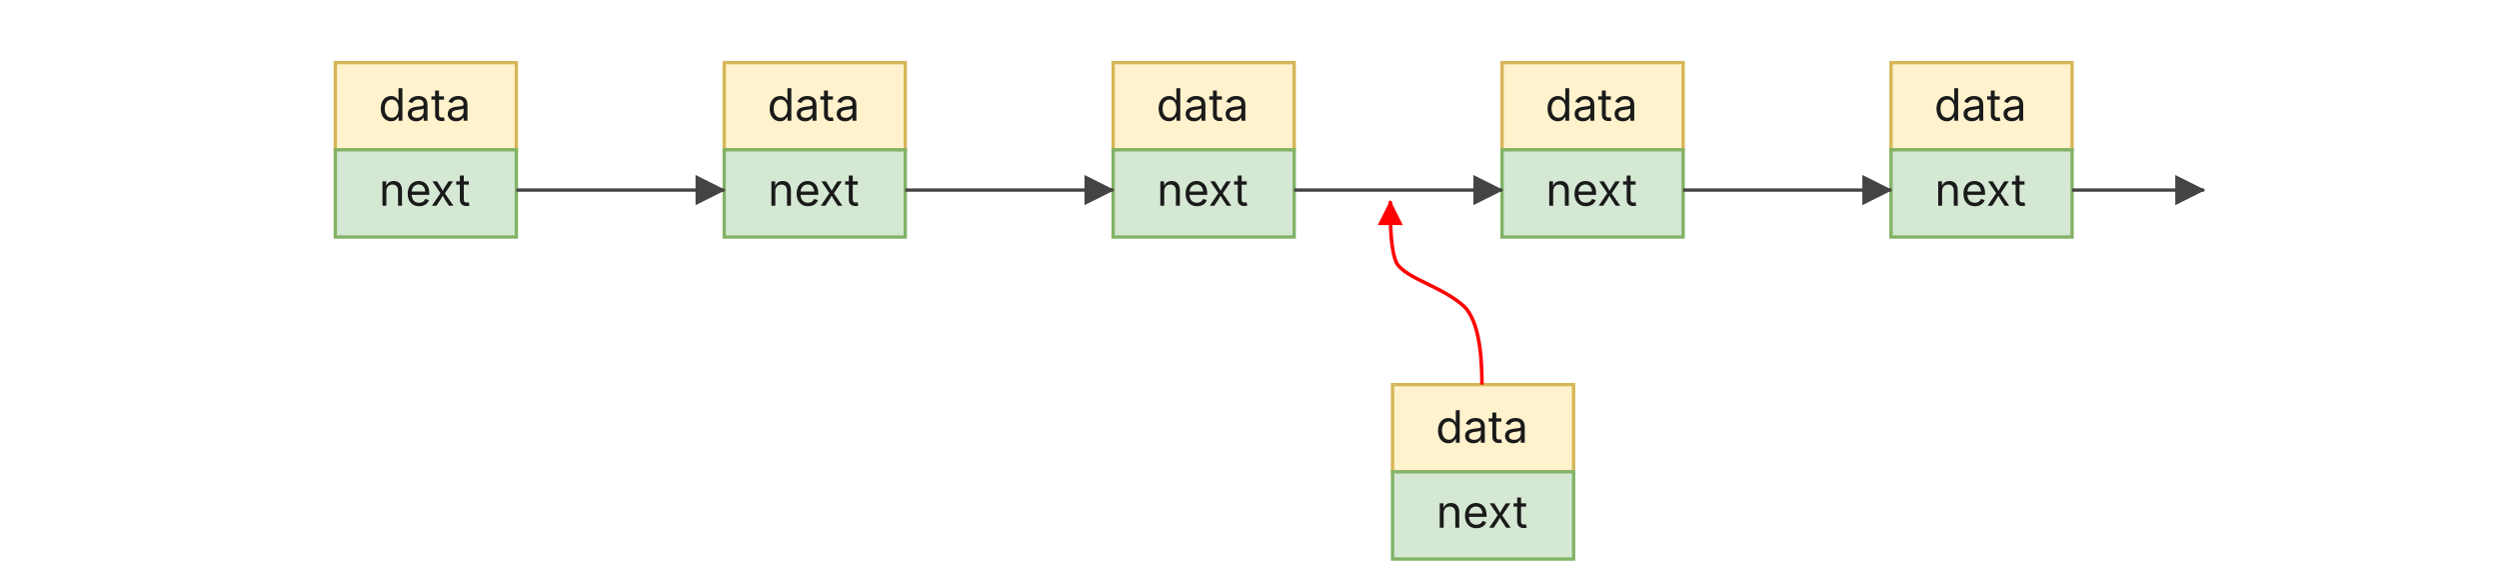
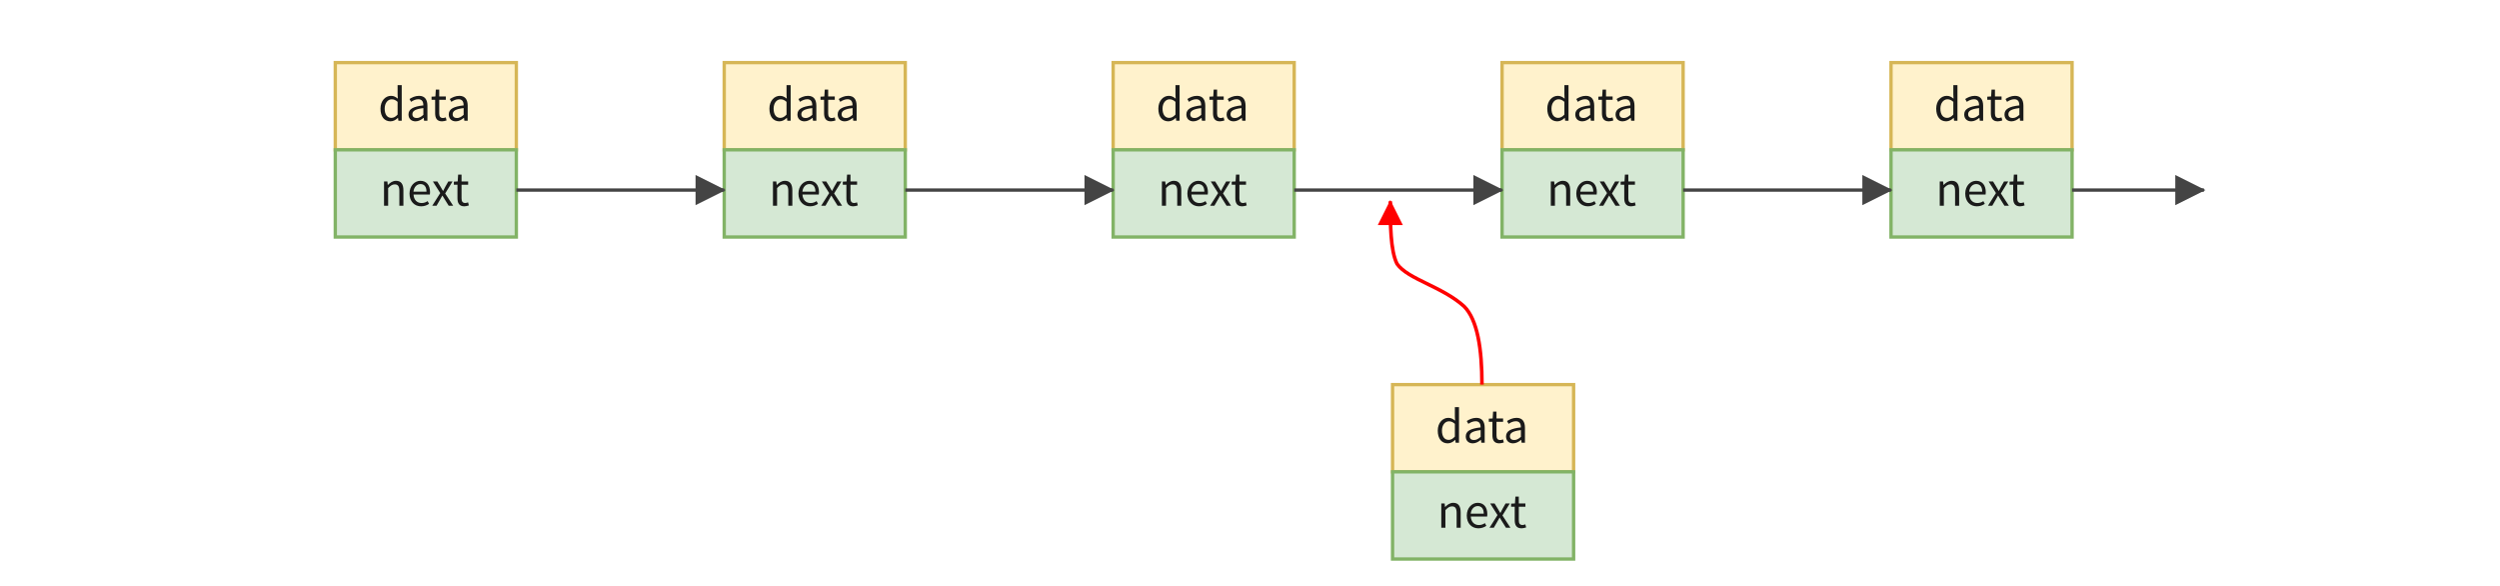
- <svg xmlns="http://www.w3.org/2000/svg" viewBox="0 0 1118 262" role="img" aria-label="一行四个单链表结点向右相连，红色箭头从下方独立的 data/next 结点指向第三个结点后面的指针" font-family="-apple-system, 'PingFang SC', 'Hiragino Sans GB', 'Microsoft YaHei', sans-serif" width="1118" height="262">
+ <svg xmlns="http://www.w3.org/2000/svg" viewBox="0 0 1118 262" role="img" aria-label="一行四个单链表结点向右相连，红色箭头从下方独立的 data/next 结点指向第三个结点后面的指针" font-family="Seaford, 'PingFang SC', 'Hiragino Sans GB', 'Noto Sans CJK SC', 'Microsoft YaHei', sans-serif" width="1118" height="262">
  <defs>
    <marker id="arrow-01-03" viewBox="0 0 10 10" refX="9.5" refY="5" markerWidth="9" markerHeight="9" orient="auto-start-reverse">
      <path d="M0,0 L10,5 L0,10 z" fill="#444" />
    </marker>
    <marker id="arrow-01-03r" viewBox="0 0 10 10" refX="9.5" refY="5" markerWidth="7" markerHeight="7" orient="auto-start-reverse">
      <path d="M0,0 L10,5 L0,10 z" fill="#ff0000" />
    </marker>
  </defs>
  <rect x="150" y="28" width="81" height="39" fill="#fff2cc" stroke="#d6b656" stroke-width="1.5" />
  <rect x="150" y="67" width="81" height="39" fill="#d5e8d4" stroke="#82b366" stroke-width="1.5" />
  <text x="190" y="54" font-size="20" fill="#1a1a1a" text-anchor="middle">data</text>
  <text x="190" y="92" font-size="20" fill="#1a1a1a" text-anchor="middle">next</text>
  <rect x="324" y="28" width="81" height="39" fill="#fff2cc" stroke="#d6b656" stroke-width="1.5" />
  <rect x="324" y="67" width="81" height="39" fill="#d5e8d4" stroke="#82b366" stroke-width="1.5" />
  <text x="364" y="54" font-size="20" fill="#1a1a1a" text-anchor="middle">data</text>
  <text x="364" y="92" font-size="20" fill="#1a1a1a" text-anchor="middle">next</text>
  <rect x="498" y="28" width="81" height="39" fill="#fff2cc" stroke="#d6b656" stroke-width="1.5" />
  <rect x="498" y="67" width="81" height="39" fill="#d5e8d4" stroke="#82b366" stroke-width="1.5" />
  <text x="538" y="54" font-size="20" fill="#1a1a1a" text-anchor="middle">data</text>
  <text x="538" y="92" font-size="20" fill="#1a1a1a" text-anchor="middle">next</text>
  <rect x="672" y="28" width="81" height="39" fill="#fff2cc" stroke="#d6b656" stroke-width="1.5" />
  <rect x="672" y="67" width="81" height="39" fill="#d5e8d4" stroke="#82b366" stroke-width="1.5" />
  <text x="712" y="54" font-size="20" fill="#1a1a1a" text-anchor="middle">data</text>
  <text x="712" y="92" font-size="20" fill="#1a1a1a" text-anchor="middle">next</text>
  <rect x="846" y="28" width="81" height="39" fill="#fff2cc" stroke="#d6b656" stroke-width="1.5" />
  <rect x="846" y="67" width="81" height="39" fill="#d5e8d4" stroke="#82b366" stroke-width="1.5" />
  <text x="886" y="54" font-size="20" fill="#1a1a1a" text-anchor="middle">data</text>
  <text x="886" y="92" font-size="20" fill="#1a1a1a" text-anchor="middle">next</text>
  <path d="M231,85 L324,85" fill="none" stroke="#444" stroke-width="1.5" marker-end="url(#arrow-01-03)" />
  <path d="M405,85 L498,85" fill="none" stroke="#444" stroke-width="1.5" marker-end="url(#arrow-01-03)" />
  <path d="M579,85 L672,85" fill="none" stroke="#444" stroke-width="1.5" marker-end="url(#arrow-01-03)" />
  <path d="M753,85 L846,85" fill="none" stroke="#444" stroke-width="1.5" marker-end="url(#arrow-01-03)" />
  <path d="M927,85 L986,85" fill="none" stroke="#444" stroke-width="1.5" marker-end="url(#arrow-01-03)" />
  <rect x="623" y="172" width="81" height="39" fill="#fff2cc" stroke="#d6b656" stroke-width="1.5" />
  <rect x="623" y="211" width="81" height="39" fill="#d5e8d4" stroke="#82b366" stroke-width="1.5" />
  <text x="663" y="198" font-size="20" fill="#1a1a1a" text-anchor="middle">data</text>
  <text x="663" y="236" font-size="20" fill="#1a1a1a" text-anchor="middle">next</text>
  <path d="M663,172 C663,156 661,143 655,137 C645,128 630,125 625,118 C622,112 622,100 622,90" fill="none" stroke="#ff0000" stroke-width="1.6" marker-end="url(#arrow-01-03r)" />
</svg>
